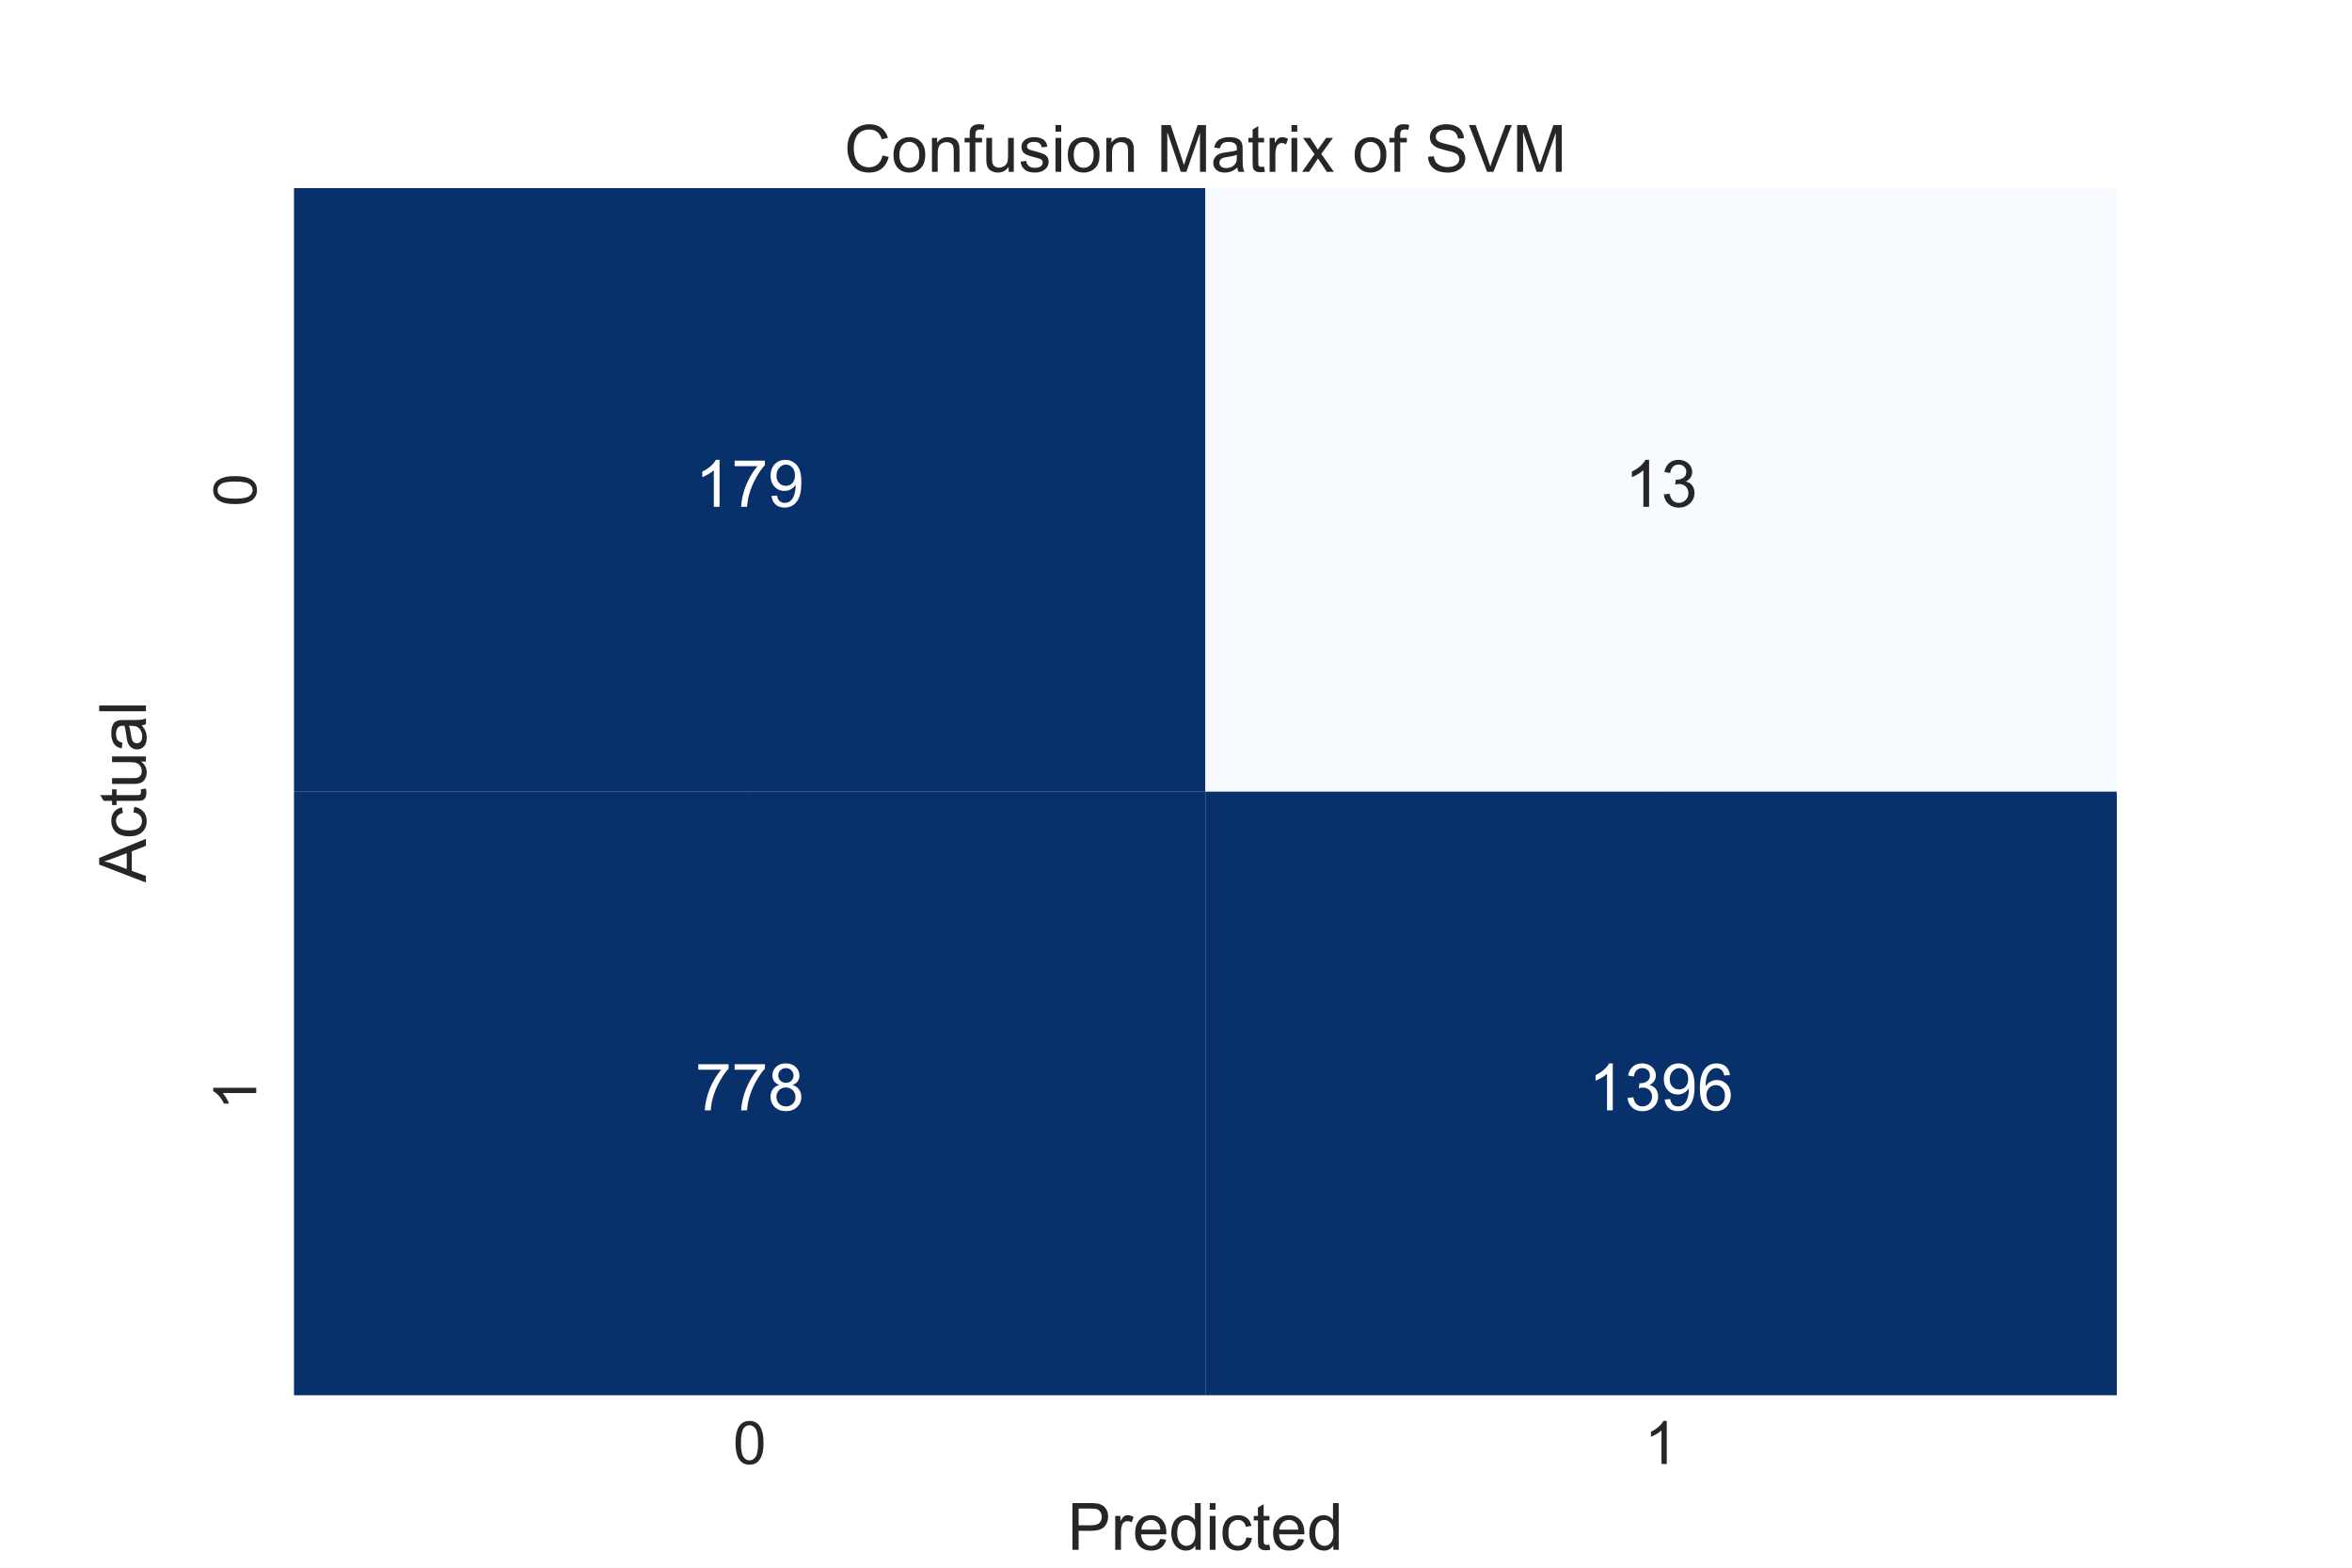
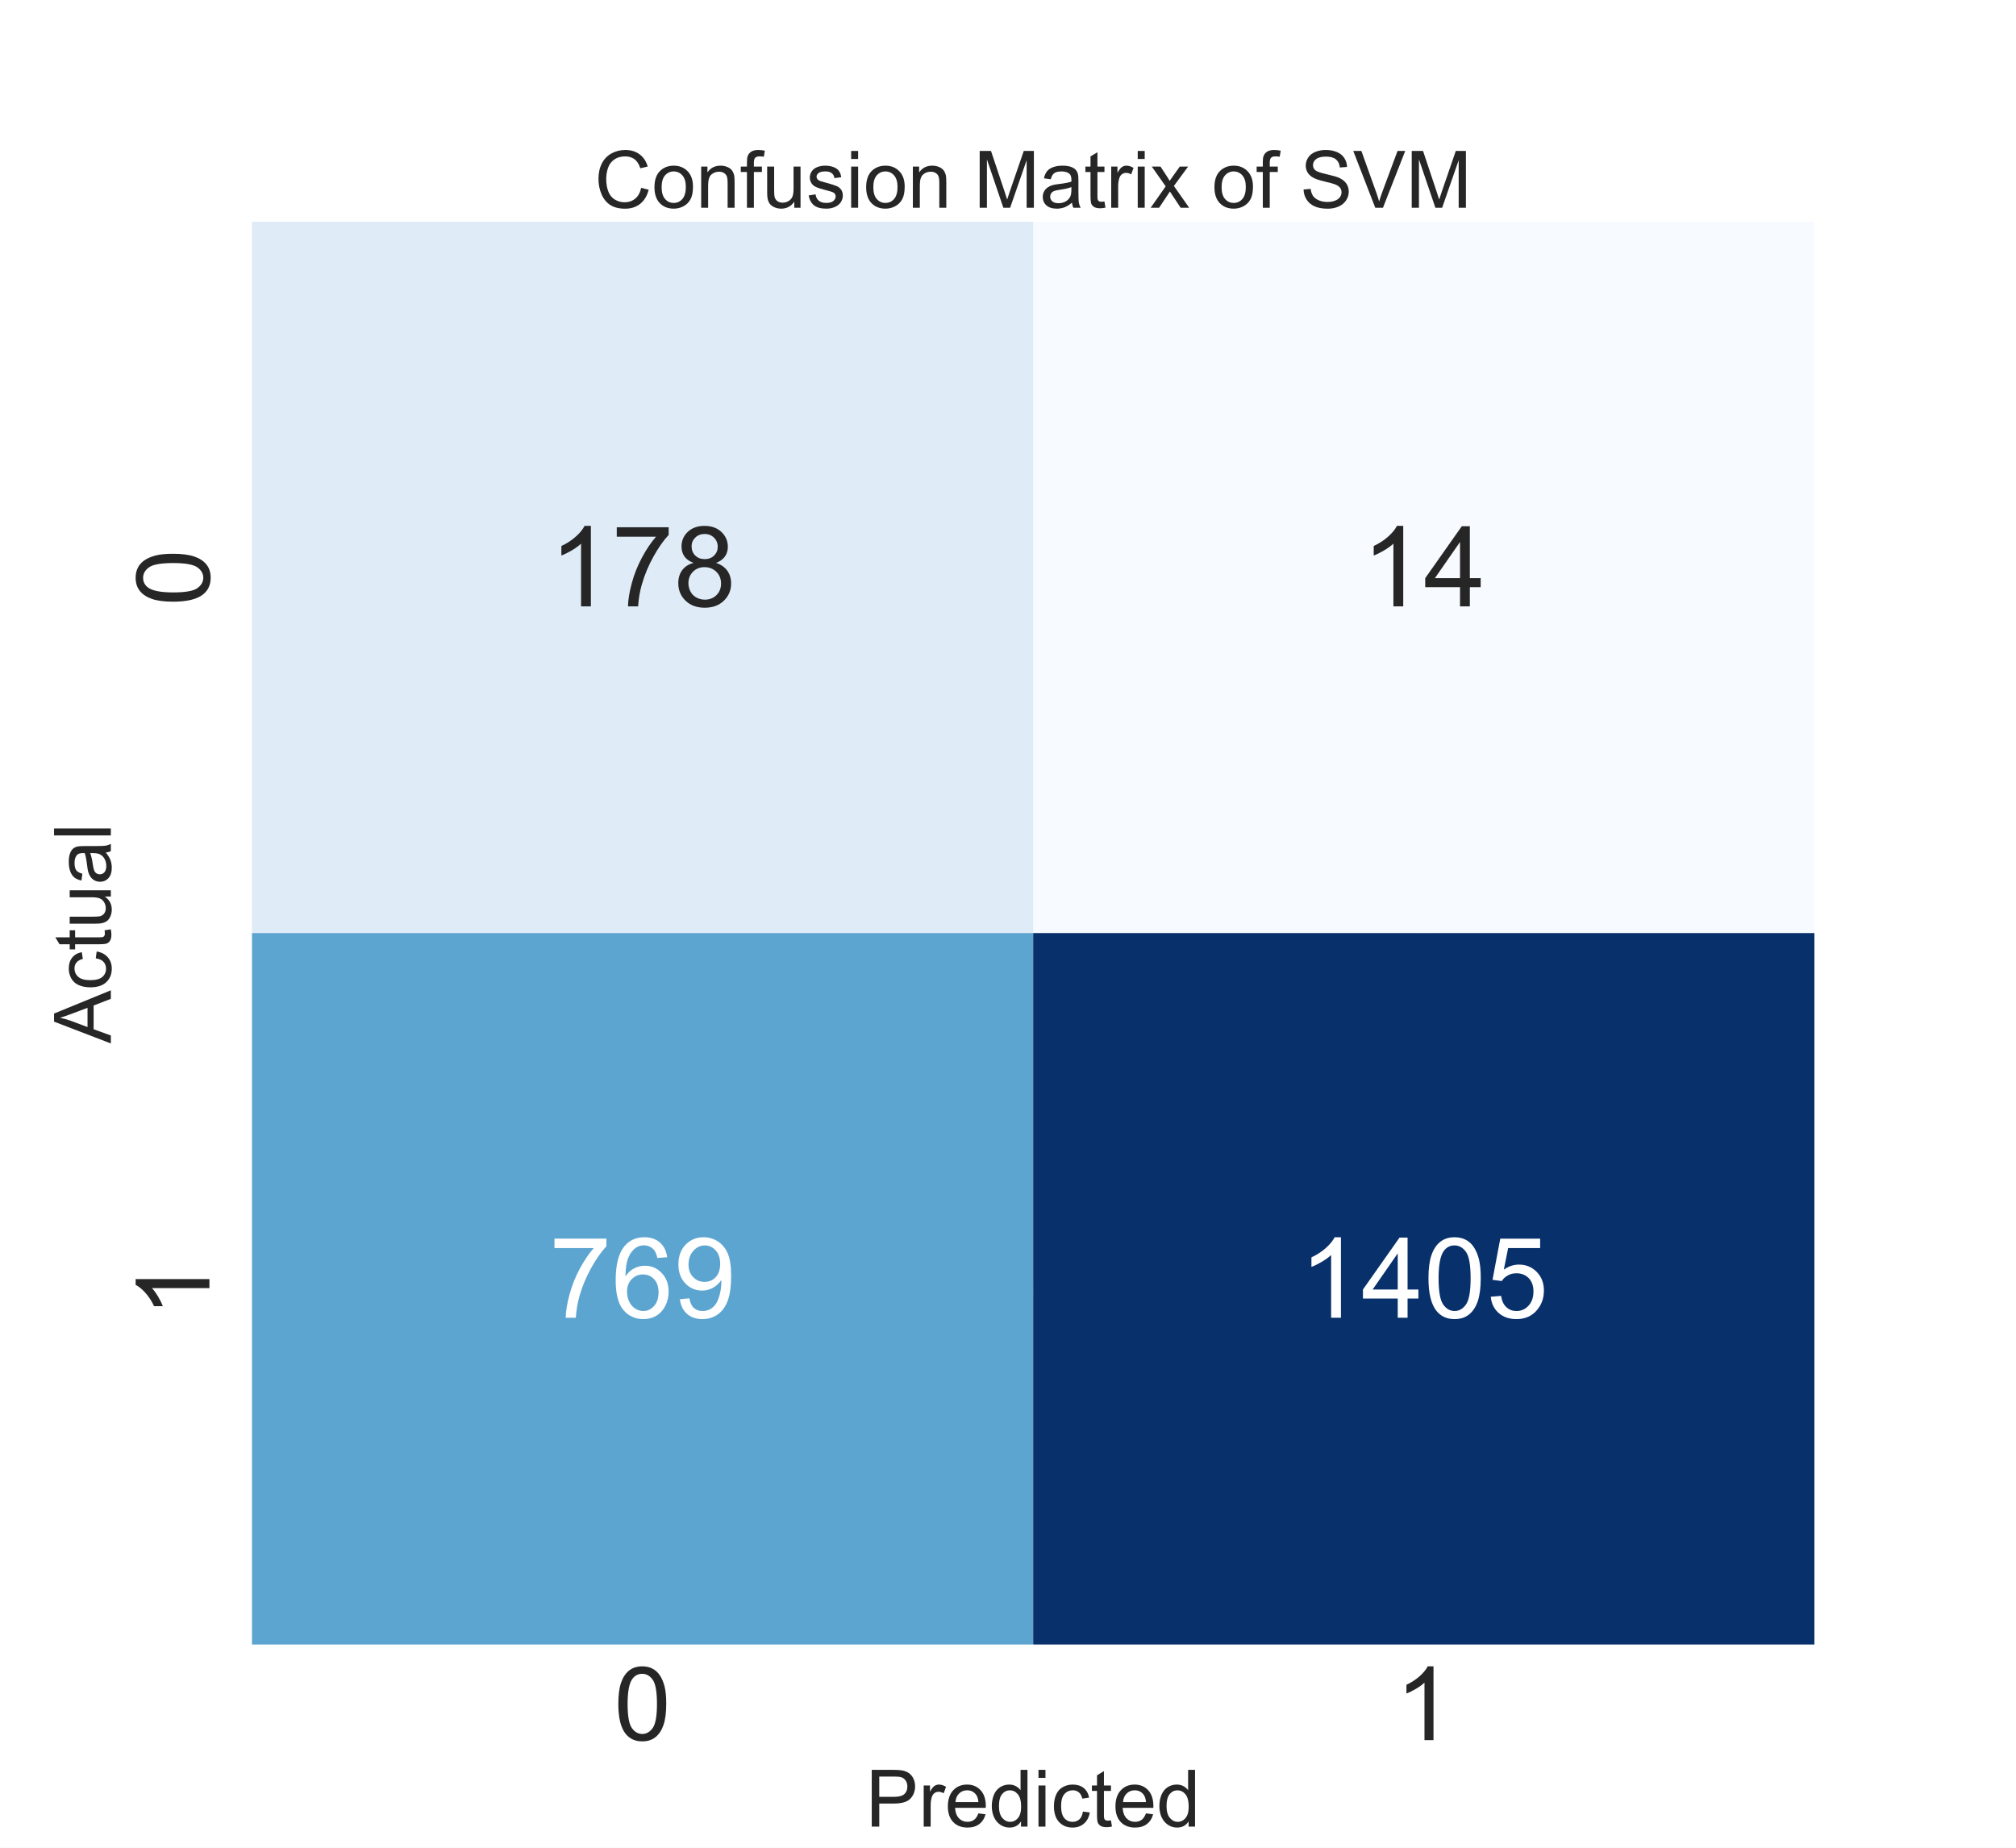
- <svg xmlns="http://www.w3.org/2000/svg" xmlns:xlink="http://www.w3.org/1999/xlink" width="864pt" height="576pt" viewBox="0 0 864 576" version="1.1">
+ <svg xmlns="http://www.w3.org/2000/svg" xmlns:xlink="http://www.w3.org/1999/xlink" width="864pt" height="792pt" viewBox="0 0 864 792" version="1.1">
  <defs>
    <style type="text/css">*{stroke-linejoin: round; stroke-linecap: butt}</style>
  </defs>
  <g id="figure_1">
    <g id="patch_1">
-       <path d="M 0 576  L 864 576  L 864 0  L 0 0  z " style="fill: #ffffff" />
+       <path d="M 0 792  L 864 792  L 864 0  L 0 0  z " style="fill: #ffffff" />
    </g>
    <g id="axes_1">
      <g id="patch_2">
-         <path d="M 108 512.64  L 777.6 512.64  L 777.6 69.12  L 108 69.12  z " style="fill: #eaeaf2" />
+         <path d="M 108 704.88  L 777.6 704.88  L 777.6 95.04  L 108 95.04  z " style="fill: #eaeaf2" />
      </g>
      <g id="matplotlib.axis_1">
        <g id="xtick_1">
          <g id="line2d_1">
-             <path d="M 275.4 512.64  L 275.4 69.12  " clip-path="url(#p1c4a3fb16c)" style="fill: none; stroke: #ffffff; stroke-linecap: round" />
+             <path d="M 275.4 704.88  L 275.4 95.04  " clip-path="url(#p4f833e1439)" style="fill: none; stroke: #ffffff; stroke-linecap: round" />
          </g>
          <g id="text_1">
-             <g style="fill: #262626" transform="translate(269.283 537.8872) scale(0.22 -0.22)">
+             <g style="fill: #262626" transform="translate(263.1659 745.8744) scale(0.44 -0.44)">
              <defs>
                <path id="ArialMT-30" d="M 266 2259  Q 266 3072 433 3567  Q 600 4063 929 4331  Q 1259 4600 1759 4600  Q 2128 4600 2406 4451  Q 2684 4303 2865 4023  Q 3047 3744 3150 3342  Q 3253 2941 3253 2259  Q 3253 1453 3087 958  Q 2922 463 2592 192  Q 2263 -78 1759 -78  Q 1097 -78 719 397  Q 266 969 266 2259  z M 844 2259  Q 844 1131 1108 757  Q 1372 384 1759 384  Q 2147 384 2411 759  Q 2675 1134 2675 2259  Q 2675 3391 2411 3762  Q 2147 4134 1753 4134  Q 1366 4134 1134 3806  Q 844 3388 844 2259  z " transform="scale(0.015625)" />
              </defs>
              <use xlink:href="#ArialMT-30" />
            </g>
          </g>
        </g>
        <g id="xtick_2">
          <g id="line2d_2">
-             <path d="M 610.2 512.64  L 610.2 69.12  " clip-path="url(#p1c4a3fb16c)" style="fill: none; stroke: #ffffff; stroke-linecap: round" />
+             <path d="M 610.2 704.88  L 610.2 95.04  " clip-path="url(#p4f833e1439)" style="fill: none; stroke: #ffffff; stroke-linecap: round" />
          </g>
          <g id="text_2">
-             <g style="fill: #262626" transform="translate(604.083 537.8872) scale(0.22 -0.22)">
+             <g style="fill: #262626" transform="translate(597.9659 745.8744) scale(0.44 -0.44)">
              <defs>
                <path id="ArialMT-31" d="M 2384 0  L 1822 0  L 1822 3584  Q 1619 3391 1289 3197  Q 959 3003 697 2906  L 697 3450  Q 1169 3672 1522 3987  Q 1875 4303 2022 4600  L 2384 4600  L 2384 0  z " transform="scale(0.015625)" />
              </defs>
              <use xlink:href="#ArialMT-31" />
            </g>
          </g>
        </g>
        <g id="text_3">
-           <g style="fill: #262626" transform="translate(392.1075 569.4384) scale(0.24 -0.24)">
+           <g style="fill: #262626" transform="translate(370.9856 782.9559) scale(0.34 -0.34)">
            <defs>
              <path id="ArialMT-50" d="M 494 0  L 494 4581  L 2222 4581  Q 2678 4581 2919 4538  Q 3256 4481 3484 4323  Q 3713 4166 3852 3881  Q 3991 3597 3991 3256  Q 3991 2672 3619 2267  Q 3247 1863 2275 1863  L 1100 1863  L 1100 0  L 494 0  z M 1100 2403  L 2284 2403  Q 2872 2403 3119 2622  Q 3366 2841 3366 3238  Q 3366 3525 3220 3729  Q 3075 3934 2838 4000  Q 2684 4041 2272 4041  L 1100 4041  L 1100 2403  z " transform="scale(0.015625)" />
              <path id="ArialMT-72" d="M 416 0  L 416 3319  L 922 3319  L 922 2816  Q 1116 3169 1280 3281  Q 1444 3394 1641 3394  Q 1925 3394 2219 3213  L 2025 2691  Q 1819 2813 1613 2813  Q 1428 2813 1281 2702  Q 1134 2591 1072 2394  Q 978 2094 978 1738  L 978 0  L 416 0  z " transform="scale(0.015625)" />
              <path id="ArialMT-65" d="M 2694 1069  L 3275 997  Q 3138 488 2766 206  Q 2394 -75 1816 -75  Q 1088 -75 661 373  Q 234 822 234 1631  Q 234 2469 665 2931  Q 1097 3394 1784 3394  Q 2450 3394 2872 2941  Q 3294 2488 3294 1666  Q 3294 1616 3291 1516  L 816 1516  Q 847 969 1125 678  Q 1403 388 1819 388  Q 2128 388 2347 550  Q 2566 713 2694 1069  z M 847 1978  L 2700 1978  Q 2663 2397 2488 2606  Q 2219 2931 1791 2931  Q 1403 2931 1139 2672  Q 875 2413 847 1978  z " transform="scale(0.015625)" />
              <path id="ArialMT-64" d="M 2575 0  L 2575 419  Q 2259 -75 1647 -75  Q 1250 -75 917 144  Q 584 363 401 755  Q 219 1147 219 1656  Q 219 2153 384 2558  Q 550 2963 881 3178  Q 1213 3394 1622 3394  Q 1922 3394 2156 3267  Q 2391 3141 2538 2938  L 2538 4581  L 3097 4581  L 3097 0  L 2575 0  z M 797 1656  Q 797 1019 1065 703  Q 1334 388 1700 388  Q 2069 388 2326 689  Q 2584 991 2584 1609  Q 2584 2291 2321 2609  Q 2059 2928 1675 2928  Q 1300 2928 1048 2622  Q 797 2316 797 1656  z " transform="scale(0.015625)" />
              <path id="ArialMT-69" d="M 425 3934  L 425 4581  L 988 4581  L 988 3934  L 425 3934  z M 425 0  L 425 3319  L 988 3319  L 988 0  L 425 0  z " transform="scale(0.015625)" />
              <path id="ArialMT-63" d="M 2588 1216  L 3141 1144  Q 3050 572 2676 248  Q 2303 -75 1759 -75  Q 1078 -75 664 370  Q 250 816 250 1647  Q 250 2184 428 2587  Q 606 2991 970 3192  Q 1334 3394 1763 3394  Q 2303 3394 2647 3120  Q 2991 2847 3088 2344  L 2541 2259  Q 2463 2594 2264 2762  Q 2066 2931 1784 2931  Q 1359 2931 1093 2626  Q 828 2322 828 1663  Q 828 994 1084 691  Q 1341 388 1753 388  Q 2084 388 2306 591  Q 2528 794 2588 1216  z " transform="scale(0.015625)" />
              <path id="ArialMT-74" d="M 1650 503  L 1731 6  Q 1494 -44 1306 -44  Q 1000 -44 831 53  Q 663 150 594 308  Q 525 466 525 972  L 525 2881  L 113 2881  L 113 3319  L 525 3319  L 525 4141  L 1084 4478  L 1084 3319  L 1650 3319  L 1650 2881  L 1084 2881  L 1084 941  Q 1084 700 1114 631  Q 1144 563 1211 522  Q 1278 481 1403 481  Q 1497 481 1650 503  z " transform="scale(0.015625)" />
            </defs>
            <use xlink:href="#ArialMT-50" />
            <use xlink:href="#ArialMT-72" x="66.699" />
            <use xlink:href="#ArialMT-65" x="100" />
            <use xlink:href="#ArialMT-64" x="155.615" />
            <use xlink:href="#ArialMT-69" x="211.23" />
            <use xlink:href="#ArialMT-63" x="233.447" />
            <use xlink:href="#ArialMT-74" x="283.447" />
            <use xlink:href="#ArialMT-65" x="311.23" />
            <use xlink:href="#ArialMT-64" x="366.846" />
          </g>
        </g>
      </g>
      <g id="matplotlib.axis_2">
        <g id="ytick_1">
          <g id="line2d_3">
-             <path d="M 108 180  L 777.6 180  " clip-path="url(#p1c4a3fb16c)" style="fill: none; stroke: #ffffff; stroke-linecap: round" />
+             <path d="M 108 247.5  L 777.6 247.5  " clip-path="url(#p4f833e1439)" style="fill: none; stroke: #ffffff; stroke-linecap: round" />
          </g>
          <g id="text_4">
-             <g style="fill: #262626" transform="translate(94.1275 186.117) rotate(-90) scale(0.22 -0.22)">
+             <g style="fill: #262626" transform="translate(89.755 259.7341) rotate(-90) scale(0.44 -0.44)">
              <use xlink:href="#ArialMT-30" />
            </g>
          </g>
        </g>
        <g id="ytick_2">
          <g id="line2d_4">
-             <path d="M 108 401.76  L 777.6 401.76  " clip-path="url(#p1c4a3fb16c)" style="fill: none; stroke: #ffffff; stroke-linecap: round" />
+             <path d="M 108 552.42  L 777.6 552.42  " clip-path="url(#p4f833e1439)" style="fill: none; stroke: #ffffff; stroke-linecap: round" />
          </g>
          <g id="text_5">
-             <g style="fill: #262626" transform="translate(94.1275 407.877) rotate(-90) scale(0.22 -0.22)">
+             <g style="fill: #262626" transform="translate(89.755 564.6541) rotate(-90) scale(0.44 -0.44)">
              <use xlink:href="#ArialMT-31" />
            </g>
          </g>
        </g>
        <g id="text_6">
-           <g style="fill: #262626" transform="translate(53.61031 324.2306) rotate(-90) scale(0.24 -0.24)">
+           <g style="fill: #262626" transform="translate(47.50312 447.2067) rotate(-90) scale(0.34 -0.34)">
            <defs>
              <path id="ArialMT-41" d="M -9 0  L 1750 4581  L 2403 4581  L 4278 0  L 3588 0  L 3053 1388  L 1138 1388  L 634 0  L -9 0  z M 1313 1881  L 2866 1881  L 2388 3150  Q 2169 3728 2063 4100  Q 1975 3659 1816 3225  L 1313 1881  z " transform="scale(0.015625)" />
              <path id="ArialMT-75" d="M 2597 0  L 2597 488  Q 2209 -75 1544 -75  Q 1250 -75 995 37  Q 741 150 617 320  Q 494 491 444 738  Q 409 903 409 1263  L 409 3319  L 972 3319  L 972 1478  Q 972 1038 1006 884  Q 1059 663 1231 536  Q 1403 409 1656 409  Q 1909 409 2131 539  Q 2353 669 2445 892  Q 2538 1116 2538 1541  L 2538 3319  L 3100 3319  L 3100 0  L 2597 0  z " transform="scale(0.015625)" />
              <path id="ArialMT-61" d="M 2588 409  Q 2275 144 1986 34  Q 1697 -75 1366 -75  Q 819 -75 525 192  Q 231 459 231 875  Q 231 1119 342 1320  Q 453 1522 633 1644  Q 813 1766 1038 1828  Q 1203 1872 1538 1913  Q 2219 1994 2541 2106  Q 2544 2222 2544 2253  Q 2544 2597 2384 2738  Q 2169 2928 1744 2928  Q 1347 2928 1158 2789  Q 969 2650 878 2297  L 328 2372  Q 403 2725 575 2942  Q 747 3159 1072 3276  Q 1397 3394 1825 3394  Q 2250 3394 2515 3294  Q 2781 3194 2906 3042  Q 3031 2891 3081 2659  Q 3109 2516 3109 2141  L 3109 1391  Q 3109 606 3145 398  Q 3181 191 3288 0  L 2700 0  Q 2613 175 2588 409  z M 2541 1666  Q 2234 1541 1622 1453  Q 1275 1403 1131 1340  Q 988 1278 909 1158  Q 831 1038 831 891  Q 831 666 1001 516  Q 1172 366 1500 366  Q 1825 366 2078 508  Q 2331 650 2450 897  Q 2541 1088 2541 1459  L 2541 1666  z " transform="scale(0.015625)" />
              <path id="ArialMT-6c" d="M 409 0  L 409 4581  L 972 4581  L 972 0  L 409 0  z " transform="scale(0.015625)" />
            </defs>
            <use xlink:href="#ArialMT-41" />
            <use xlink:href="#ArialMT-63" x="66.699" />
            <use xlink:href="#ArialMT-74" x="116.699" />
            <use xlink:href="#ArialMT-75" x="144.482" />
            <use xlink:href="#ArialMT-61" x="200.098" />
            <use xlink:href="#ArialMT-6c" x="255.713" />
          </g>
        </g>
      </g>
      <g id="QuadMesh_1">
-         <path d="M 108 69.12  L 442.8 69.12  L 442.8 290.88  L 108 290.88  L 108 69.12  " clip-path="url(#p1c4a3fb16c)" style="fill: #08306b" />
-         <path d="M 442.8 69.12  L 777.6 69.12  L 777.6 290.88  L 442.8 290.88  L 442.8 69.12  " clip-path="url(#p1c4a3fb16c)" style="fill: #f7fbff" />
-         <path d="M 108 290.88  L 442.8 290.88  L 442.8 512.64  L 108 512.64  L 108 290.88  " clip-path="url(#p1c4a3fb16c)" style="fill: #08306b" />
-         <path d="M 442.8 290.88  L 777.6 290.88  L 777.6 512.64  L 442.8 512.64  L 442.8 290.88  " clip-path="url(#p1c4a3fb16c)" style="fill: #08306b" />
+         <path d="M 108 95.04  L 442.8 95.04  L 442.8 399.96  L 108 399.96  L 108 95.04  " clip-path="url(#p4f833e1439)" style="fill: #dfecf7" />
+         <path d="M 442.8 95.04  L 777.6 95.04  L 777.6 399.96  L 442.8 399.96  L 442.8 95.04  " clip-path="url(#p4f833e1439)" style="fill: #f7fbff" />
+         <path d="M 108 399.96  L 442.8 399.96  L 442.8 704.88  L 108 704.88  L 108 399.96  " clip-path="url(#p4f833e1439)" style="fill: #5da5d1" />
+         <path d="M 442.8 399.96  L 777.6 399.96  L 777.6 704.88  L 442.8 704.88  L 442.8 399.96  " clip-path="url(#p4f833e1439)" style="fill: #08306b" />
      </g>
      <g id="text_7">
-         <g style="fill: #ffffff" transform="translate(255.3806 186.2044) scale(0.24 -0.24)">
+         <g style="fill: #262626" transform="translate(235.3613 259.9087) scale(0.48 -0.48)">
          <defs>
            <path id="ArialMT-37" d="M 303 3981  L 303 4522  L 3269 4522  L 3269 4084  Q 2831 3619 2401 2847  Q 1972 2075 1738 1259  Q 1569 684 1522 0  L 944 0  Q 953 541 1156 1306  Q 1359 2072 1739 2783  Q 2119 3494 2547 3981  L 303 3981  z " transform="scale(0.015625)" />
-             <path id="ArialMT-39" d="M 350 1059  L 891 1109  Q 959 728 1153 556  Q 1347 384 1650 384  Q 1909 384 2104 503  Q 2300 622 2425 820  Q 2550 1019 2634 1356  Q 2719 1694 2719 2044  Q 2719 2081 2716 2156  Q 2547 1888 2255 1720  Q 1963 1553 1622 1553  Q 1053 1553 659 1965  Q 266 2378 266 3053  Q 266 3750 677 4175  Q 1088 4600 1706 4600  Q 2153 4600 2523 4359  Q 2894 4119 3086 3673  Q 3278 3228 3278 2384  Q 3278 1506 3087 986  Q 2897 466 2520 194  Q 2144 -78 1638 -78  Q 1100 -78 759 220  Q 419 519 350 1059  z M 2653 3081  Q 2653 3566 2395 3850  Q 2138 4134 1775 4134  Q 1400 4134 1122 3828  Q 844 3522 844 3034  Q 844 2597 1108 2323  Q 1372 2050 1759 2050  Q 2150 2050 2401 2323  Q 2653 2597 2653 3081  z " transform="scale(0.015625)" />
+             <path id="ArialMT-38" d="M 1131 2484  Q 781 2613 612 2850  Q 444 3088 444 3419  Q 444 3919 803 4259  Q 1163 4600 1759 4600  Q 2359 4600 2725 4251  Q 3091 3903 3091 3403  Q 3091 3084 2923 2848  Q 2756 2613 2416 2484  Q 2838 2347 3058 2040  Q 3278 1734 3278 1309  Q 3278 722 2862 322  Q 2447 -78 1769 -78  Q 1091 -78 675 323  Q 259 725 259 1325  Q 259 1772 486 2073  Q 713 2375 1131 2484  z M 1019 3438  Q 1019 3113 1228 2906  Q 1438 2700 1772 2700  Q 2097 2700 2305 2904  Q 2513 3109 2513 3406  Q 2513 3716 2298 3927  Q 2084 4138 1766 4138  Q 1444 4138 1231 3931  Q 1019 3725 1019 3438  z M 838 1322  Q 838 1081 952 856  Q 1066 631 1291 507  Q 1516 384 1775 384  Q 2178 384 2440 643  Q 2703 903 2703 1303  Q 2703 1709 2433 1975  Q 2163 2241 1756 2241  Q 1359 2241 1098 1978  Q 838 1716 838 1322  z " transform="scale(0.015625)" />
          </defs>
          <use xlink:href="#ArialMT-31" />
-           <use xlink:href="#ArialMT-37" x="55.615" />
-           <use xlink:href="#ArialMT-39" x="111.23" />
-         </g>
-       </g>
-       <g id="text_8">
-         <g style="fill: #262626" transform="translate(596.8537 186.2044) scale(0.24 -0.24)">
-           <defs>
-             <path id="ArialMT-33" d="M 269 1209  L 831 1284  Q 928 806 1161 595  Q 1394 384 1728 384  Q 2125 384 2398 659  Q 2672 934 2672 1341  Q 2672 1728 2419 1979  Q 2166 2231 1775 2231  Q 1616 2231 1378 2169  L 1441 2663  Q 1497 2656 1531 2656  Q 1891 2656 2178 2843  Q 2466 3031 2466 3422  Q 2466 3731 2256 3934  Q 2047 4138 1716 4138  Q 1388 4138 1169 3931  Q 950 3725 888 3313  L 325 3413  Q 428 3978 793 4289  Q 1159 4600 1703 4600  Q 2078 4600 2393 4439  Q 2709 4278 2876 4000  Q 3044 3722 3044 3409  Q 3044 3113 2884 2869  Q 2725 2625 2413 2481  Q 2819 2388 3044 2092  Q 3269 1797 3269 1353  Q 3269 753 2831 336  Q 2394 -81 1725 -81  Q 1122 -81 723 278  Q 325 638 269 1209  z " transform="scale(0.015625)" />
-           </defs>
-           <use xlink:href="#ArialMT-31" />
-           <use xlink:href="#ArialMT-33" x="55.615" />
-         </g>
-       </g>
-       <g id="text_9">
-         <g style="fill: #ffffff" transform="translate(255.3806 407.9644) scale(0.24 -0.24)">
-           <defs>
-             <path id="ArialMT-38" d="M 1131 2484  Q 781 2613 612 2850  Q 444 3088 444 3419  Q 444 3919 803 4259  Q 1163 4600 1759 4600  Q 2359 4600 2725 4251  Q 3091 3903 3091 3403  Q 3091 3084 2923 2848  Q 2756 2613 2416 2484  Q 2838 2347 3058 2040  Q 3278 1734 3278 1309  Q 3278 722 2862 322  Q 2447 -78 1769 -78  Q 1091 -78 675 323  Q 259 725 259 1325  Q 259 1772 486 2073  Q 713 2375 1131 2484  z M 1019 3438  Q 1019 3113 1228 2906  Q 1438 2700 1772 2700  Q 2097 2700 2305 2904  Q 2513 3109 2513 3406  Q 2513 3716 2298 3927  Q 2084 4138 1766 4138  Q 1444 4138 1231 3931  Q 1019 3725 1019 3438  z M 838 1322  Q 838 1081 952 856  Q 1066 631 1291 507  Q 1516 384 1775 384  Q 2178 384 2440 643  Q 2703 903 2703 1303  Q 2703 1709 2433 1975  Q 2163 2241 1756 2241  Q 1359 2241 1098 1978  Q 838 1716 838 1322  z " transform="scale(0.015625)" />
-           </defs>
-           <use xlink:href="#ArialMT-37" />
          <use xlink:href="#ArialMT-37" x="55.615" />
          <use xlink:href="#ArialMT-38" x="111.23" />
        </g>
      </g>
-       <g id="text_10">
-         <g style="fill: #ffffff" transform="translate(583.5075 407.9644) scale(0.24 -0.24)">
+       <g id="text_8">
+         <g style="fill: #262626" transform="translate(583.5075 259.9087) scale(0.48 -0.48)">
+           <defs>
+             <path id="ArialMT-34" d="M 2069 0  L 2069 1097  L 81 1097  L 81 1613  L 2172 4581  L 2631 4581  L 2631 1613  L 3250 1613  L 3250 1097  L 2631 1097  L 2631 0  L 2069 0  z M 2069 1613  L 2069 3678  L 634 1613  L 2069 1613  z " transform="scale(0.015625)" />
+           </defs>
+           <use xlink:href="#ArialMT-31" />
+           <use xlink:href="#ArialMT-34" x="55.615" />
+         </g>
+       </g>
+       <g id="text_9">
+         <g style="fill: #ffffff" transform="translate(235.3613 564.8288) scale(0.48 -0.48)">
          <defs>
            <path id="ArialMT-36" d="M 3184 3459  L 2625 3416  Q 2550 3747 2413 3897  Q 2184 4138 1850 4138  Q 1581 4138 1378 3988  Q 1113 3794 959 3422  Q 806 3050 800 2363  Q 1003 2672 1297 2822  Q 1591 2972 1913 2972  Q 2475 2972 2870 2558  Q 3266 2144 3266 1488  Q 3266 1056 3080 686  Q 2894 316 2569 119  Q 2244 -78 1831 -78  Q 1128 -78 684 439  Q 241 956 241 2144  Q 241 3472 731 4075  Q 1159 4600 1884 4600  Q 2425 4600 2770 4297  Q 3116 3994 3184 3459  z M 888 1484  Q 888 1194 1011 928  Q 1134 663 1356 523  Q 1578 384 1822 384  Q 2178 384 2434 671  Q 2691 959 2691 1453  Q 2691 1928 2437 2201  Q 2184 2475 1800 2475  Q 1419 2475 1153 2201  Q 888 1928 888 1484  z " transform="scale(0.015625)" />
+             <path id="ArialMT-39" d="M 350 1059  L 891 1109  Q 959 728 1153 556  Q 1347 384 1650 384  Q 1909 384 2104 503  Q 2300 622 2425 820  Q 2550 1019 2634 1356  Q 2719 1694 2719 2044  Q 2719 2081 2716 2156  Q 2547 1888 2255 1720  Q 1963 1553 1622 1553  Q 1053 1553 659 1965  Q 266 2378 266 3053  Q 266 3750 677 4175  Q 1088 4600 1706 4600  Q 2153 4600 2523 4359  Q 2894 4119 3086 3673  Q 3278 3228 3278 2384  Q 3278 1506 3087 986  Q 2897 466 2520 194  Q 2144 -78 1638 -78  Q 1100 -78 759 220  Q 419 519 350 1059  z M 2653 3081  Q 2653 3566 2395 3850  Q 2138 4134 1775 4134  Q 1400 4134 1122 3828  Q 844 3522 844 3034  Q 844 2597 1108 2323  Q 1372 2050 1759 2050  Q 2150 2050 2401 2323  Q 2653 2597 2653 3081  z " transform="scale(0.015625)" />
+           </defs>
+           <use xlink:href="#ArialMT-37" />
+           <use xlink:href="#ArialMT-36" x="55.615" />
+           <use xlink:href="#ArialMT-39" x="111.23" />
+         </g>
+       </g>
+       <g id="text_10">
+         <g style="fill: #ffffff" transform="translate(556.815 564.8288) scale(0.48 -0.48)">
+           <defs>
+             <path id="ArialMT-35" d="M 266 1200  L 856 1250  Q 922 819 1161 601  Q 1400 384 1738 384  Q 2144 384 2425 690  Q 2706 997 2706 1503  Q 2706 1984 2436 2262  Q 2166 2541 1728 2541  Q 1456 2541 1237 2417  Q 1019 2294 894 2097  L 366 2166  L 809 4519  L 3088 4519  L 3088 3981  L 1259 3981  L 1013 2750  Q 1425 3038 1878 3038  Q 2478 3038 2890 2622  Q 3303 2206 3303 1553  Q 3303 931 2941 478  Q 2500 -78 1738 -78  Q 1113 -78 717 272  Q 322 622 266 1200  z " transform="scale(0.015625)" />
          </defs>
          <use xlink:href="#ArialMT-31" />
-           <use xlink:href="#ArialMT-33" x="55.615" />
-           <use xlink:href="#ArialMT-39" x="111.23" />
-           <use xlink:href="#ArialMT-36" x="166.846" />
+           <use xlink:href="#ArialMT-34" x="55.615" />
+           <use xlink:href="#ArialMT-30" x="111.23" />
+           <use xlink:href="#ArialMT-35" x="166.846" />
        </g>
      </g>
      <g id="text_11">
-         <g style="fill: #262626" transform="translate(310.0913 63.12) scale(0.24 -0.24)">
+         <g style="fill: #262626" transform="translate(254.7959 89.04) scale(0.34 -0.34)">
          <defs>
            <path id="ArialMT-43" d="M 3763 1606  L 4369 1453  Q 4178 706 3683 314  Q 3188 -78 2472 -78  Q 1731 -78 1267 223  Q 803 525 561 1097  Q 319 1669 319 2325  Q 319 3041 592 3573  Q 866 4106 1370 4382  Q 1875 4659 2481 4659  Q 3169 4659 3637 4309  Q 4106 3959 4291 3325  L 3694 3184  Q 3534 3684 3231 3912  Q 2928 4141 2469 4141  Q 1941 4141 1586 3887  Q 1231 3634 1087 3207  Q 944 2781 944 2328  Q 944 1744 1114 1308  Q 1284 872 1643 656  Q 2003 441 2422 441  Q 2931 441 3284 734  Q 3638 1028 3763 1606  z " transform="scale(0.015625)" />
            <path id="ArialMT-6f" d="M 213 1659  Q 213 2581 725 3025  Q 1153 3394 1769 3394  Q 2453 3394 2887 2945  Q 3322 2497 3322 1706  Q 3322 1066 3130 698  Q 2938 331 2570 128  Q 2203 -75 1769 -75  Q 1072 -75 642 372  Q 213 819 213 1659  z M 791 1659  Q 791 1022 1069 705  Q 1347 388 1769 388  Q 2188 388 2466 706  Q 2744 1025 2744 1678  Q 2744 2294 2464 2611  Q 2184 2928 1769 2928  Q 1347 2928 1069 2612  Q 791 2297 791 1659  z " transform="scale(0.015625)" />
            <path id="ArialMT-6e" d="M 422 0  L 422 3319  L 928 3319  L 928 2847  Q 1294 3394 1984 3394  Q 2284 3394 2536 3286  Q 2788 3178 2913 3003  Q 3038 2828 3088 2588  Q 3119 2431 3119 2041  L 3119 0  L 2556 0  L 2556 2019  Q 2556 2363 2490 2533  Q 2425 2703 2258 2804  Q 2091 2906 1866 2906  Q 1506 2906 1245 2678  Q 984 2450 984 1813  L 984 0  L 422 0  z " transform="scale(0.015625)" />
            <path id="ArialMT-66" d="M 556 0  L 556 2881  L 59 2881  L 59 3319  L 556 3319  L 556 3672  Q 556 4006 616 4169  Q 697 4388 901 4523  Q 1106 4659 1475 4659  Q 1713 4659 2000 4603  L 1916 4113  Q 1741 4144 1584 4144  Q 1328 4144 1222 4034  Q 1116 3925 1116 3625  L 1116 3319  L 1763 3319  L 1763 2881  L 1116 2881  L 1116 0  L 556 0  z " transform="scale(0.015625)" />
            <path id="ArialMT-73" d="M 197 991  L 753 1078  Q 800 744 1014 566  Q 1228 388 1613 388  Q 2000 388 2187 545  Q 2375 703 2375 916  Q 2375 1106 2209 1216  Q 2094 1291 1634 1406  Q 1016 1563 777 1677  Q 538 1791 414 1992  Q 291 2194 291 2438  Q 291 2659 392 2848  Q 494 3038 669 3163  Q 800 3259 1026 3326  Q 1253 3394 1513 3394  Q 1903 3394 2198 3281  Q 2494 3169 2634 2976  Q 2775 2784 2828 2463  L 2278 2388  Q 2241 2644 2061 2787  Q 1881 2931 1553 2931  Q 1166 2931 1000 2803  Q 834 2675 834 2503  Q 834 2394 903 2306  Q 972 2216 1119 2156  Q 1203 2125 1616 2013  Q 2213 1853 2448 1751  Q 2684 1650 2818 1456  Q 2953 1263 2953 975  Q 2953 694 2789 445  Q 2625 197 2315 61  Q 2006 -75 1616 -75  Q 969 -75 630 194  Q 291 463 197 991  z " transform="scale(0.015625)" />
            <path id="ArialMT-20" transform="scale(0.015625)" />
            <path id="ArialMT-4d" d="M 475 0  L 475 4581  L 1388 4581  L 2472 1338  Q 2622 884 2691 659  Q 2769 909 2934 1394  L 4031 4581  L 4847 4581  L 4847 0  L 4263 0  L 4263 3834  L 2931 0  L 2384 0  L 1059 3900  L 1059 0  L 475 0  z " transform="scale(0.015625)" />
            <path id="ArialMT-78" d="M 47 0  L 1259 1725  L 138 3319  L 841 3319  L 1350 2541  Q 1494 2319 1581 2169  Q 1719 2375 1834 2534  L 2394 3319  L 3066 3319  L 1919 1756  L 3153 0  L 2463 0  L 1781 1031  L 1600 1309  L 728 0  L 47 0  z " transform="scale(0.015625)" />
            <path id="ArialMT-53" d="M 288 1472  L 859 1522  Q 900 1178 1048 958  Q 1197 738 1509 602  Q 1822 466 2213 466  Q 2559 466 2825 569  Q 3091 672 3220 851  Q 3350 1031 3350 1244  Q 3350 1459 3225 1620  Q 3100 1781 2813 1891  Q 2628 1963 1997 2114  Q 1366 2266 1113 2400  Q 784 2572 623 2826  Q 463 3081 463 3397  Q 463 3744 659 4045  Q 856 4347 1234 4503  Q 1613 4659 2075 4659  Q 2584 4659 2973 4495  Q 3363 4331 3572 4012  Q 3781 3694 3797 3291  L 3216 3247  Q 3169 3681 2898 3903  Q 2628 4125 2100 4125  Q 1550 4125 1298 3923  Q 1047 3722 1047 3438  Q 1047 3191 1225 3031  Q 1400 2872 2139 2705  Q 2878 2538 3153 2413  Q 3553 2228 3743 1945  Q 3934 1663 3934 1294  Q 3934 928 3725 604  Q 3516 281 3123 101  Q 2731 -78 2241 -78  Q 1619 -78 1198 103  Q 778 284 539 648  Q 300 1013 288 1472  z " transform="scale(0.015625)" />
            <path id="ArialMT-56" d="M 1803 0  L 28 4581  L 684 4581  L 1875 1253  Q 2019 853 2116 503  Q 2222 878 2363 1253  L 3600 4581  L 4219 4581  L 2425 0  L 1803 0  z " transform="scale(0.015625)" />
          </defs>
          <use xlink:href="#ArialMT-43" />
          <use xlink:href="#ArialMT-6f" x="72.217" />
          <use xlink:href="#ArialMT-6e" x="127.832" />
          <use xlink:href="#ArialMT-66" x="183.447" />
          <use xlink:href="#ArialMT-75" x="211.23" />
          <use xlink:href="#ArialMT-73" x="266.846" />
          <use xlink:href="#ArialMT-69" x="316.846" />
          <use xlink:href="#ArialMT-6f" x="339.062" />
          <use xlink:href="#ArialMT-6e" x="394.678" />
          <use xlink:href="#ArialMT-20" x="450.293" />
          <use xlink:href="#ArialMT-4d" x="478.076" />
          <use xlink:href="#ArialMT-61" x="561.377" />
          <use xlink:href="#ArialMT-74" x="616.992" />
          <use xlink:href="#ArialMT-72" x="644.775" />
          <use xlink:href="#ArialMT-69" x="678.076" />
          <use xlink:href="#ArialMT-78" x="700.293" />
          <use xlink:href="#ArialMT-20" x="750.293" />
          <use xlink:href="#ArialMT-6f" x="778.076" />
          <use xlink:href="#ArialMT-66" x="833.691" />
          <use xlink:href="#ArialMT-20" x="861.475" />
          <use xlink:href="#ArialMT-53" x="889.258" />
          <use xlink:href="#ArialMT-56" x="955.957" />
          <use xlink:href="#ArialMT-4d" x="1022.656" />
        </g>
      </g>
    </g>
  </g>
  <defs>
-     <clipPath id="p1c4a3fb16c">
-       <rect x="108" y="69.12" width="669.6" height="443.52" />
+     <clipPath id="p4f833e1439">
+       <rect x="108" y="95.04" width="669.6" height="609.84" />
    </clipPath>
  </defs>
</svg>
